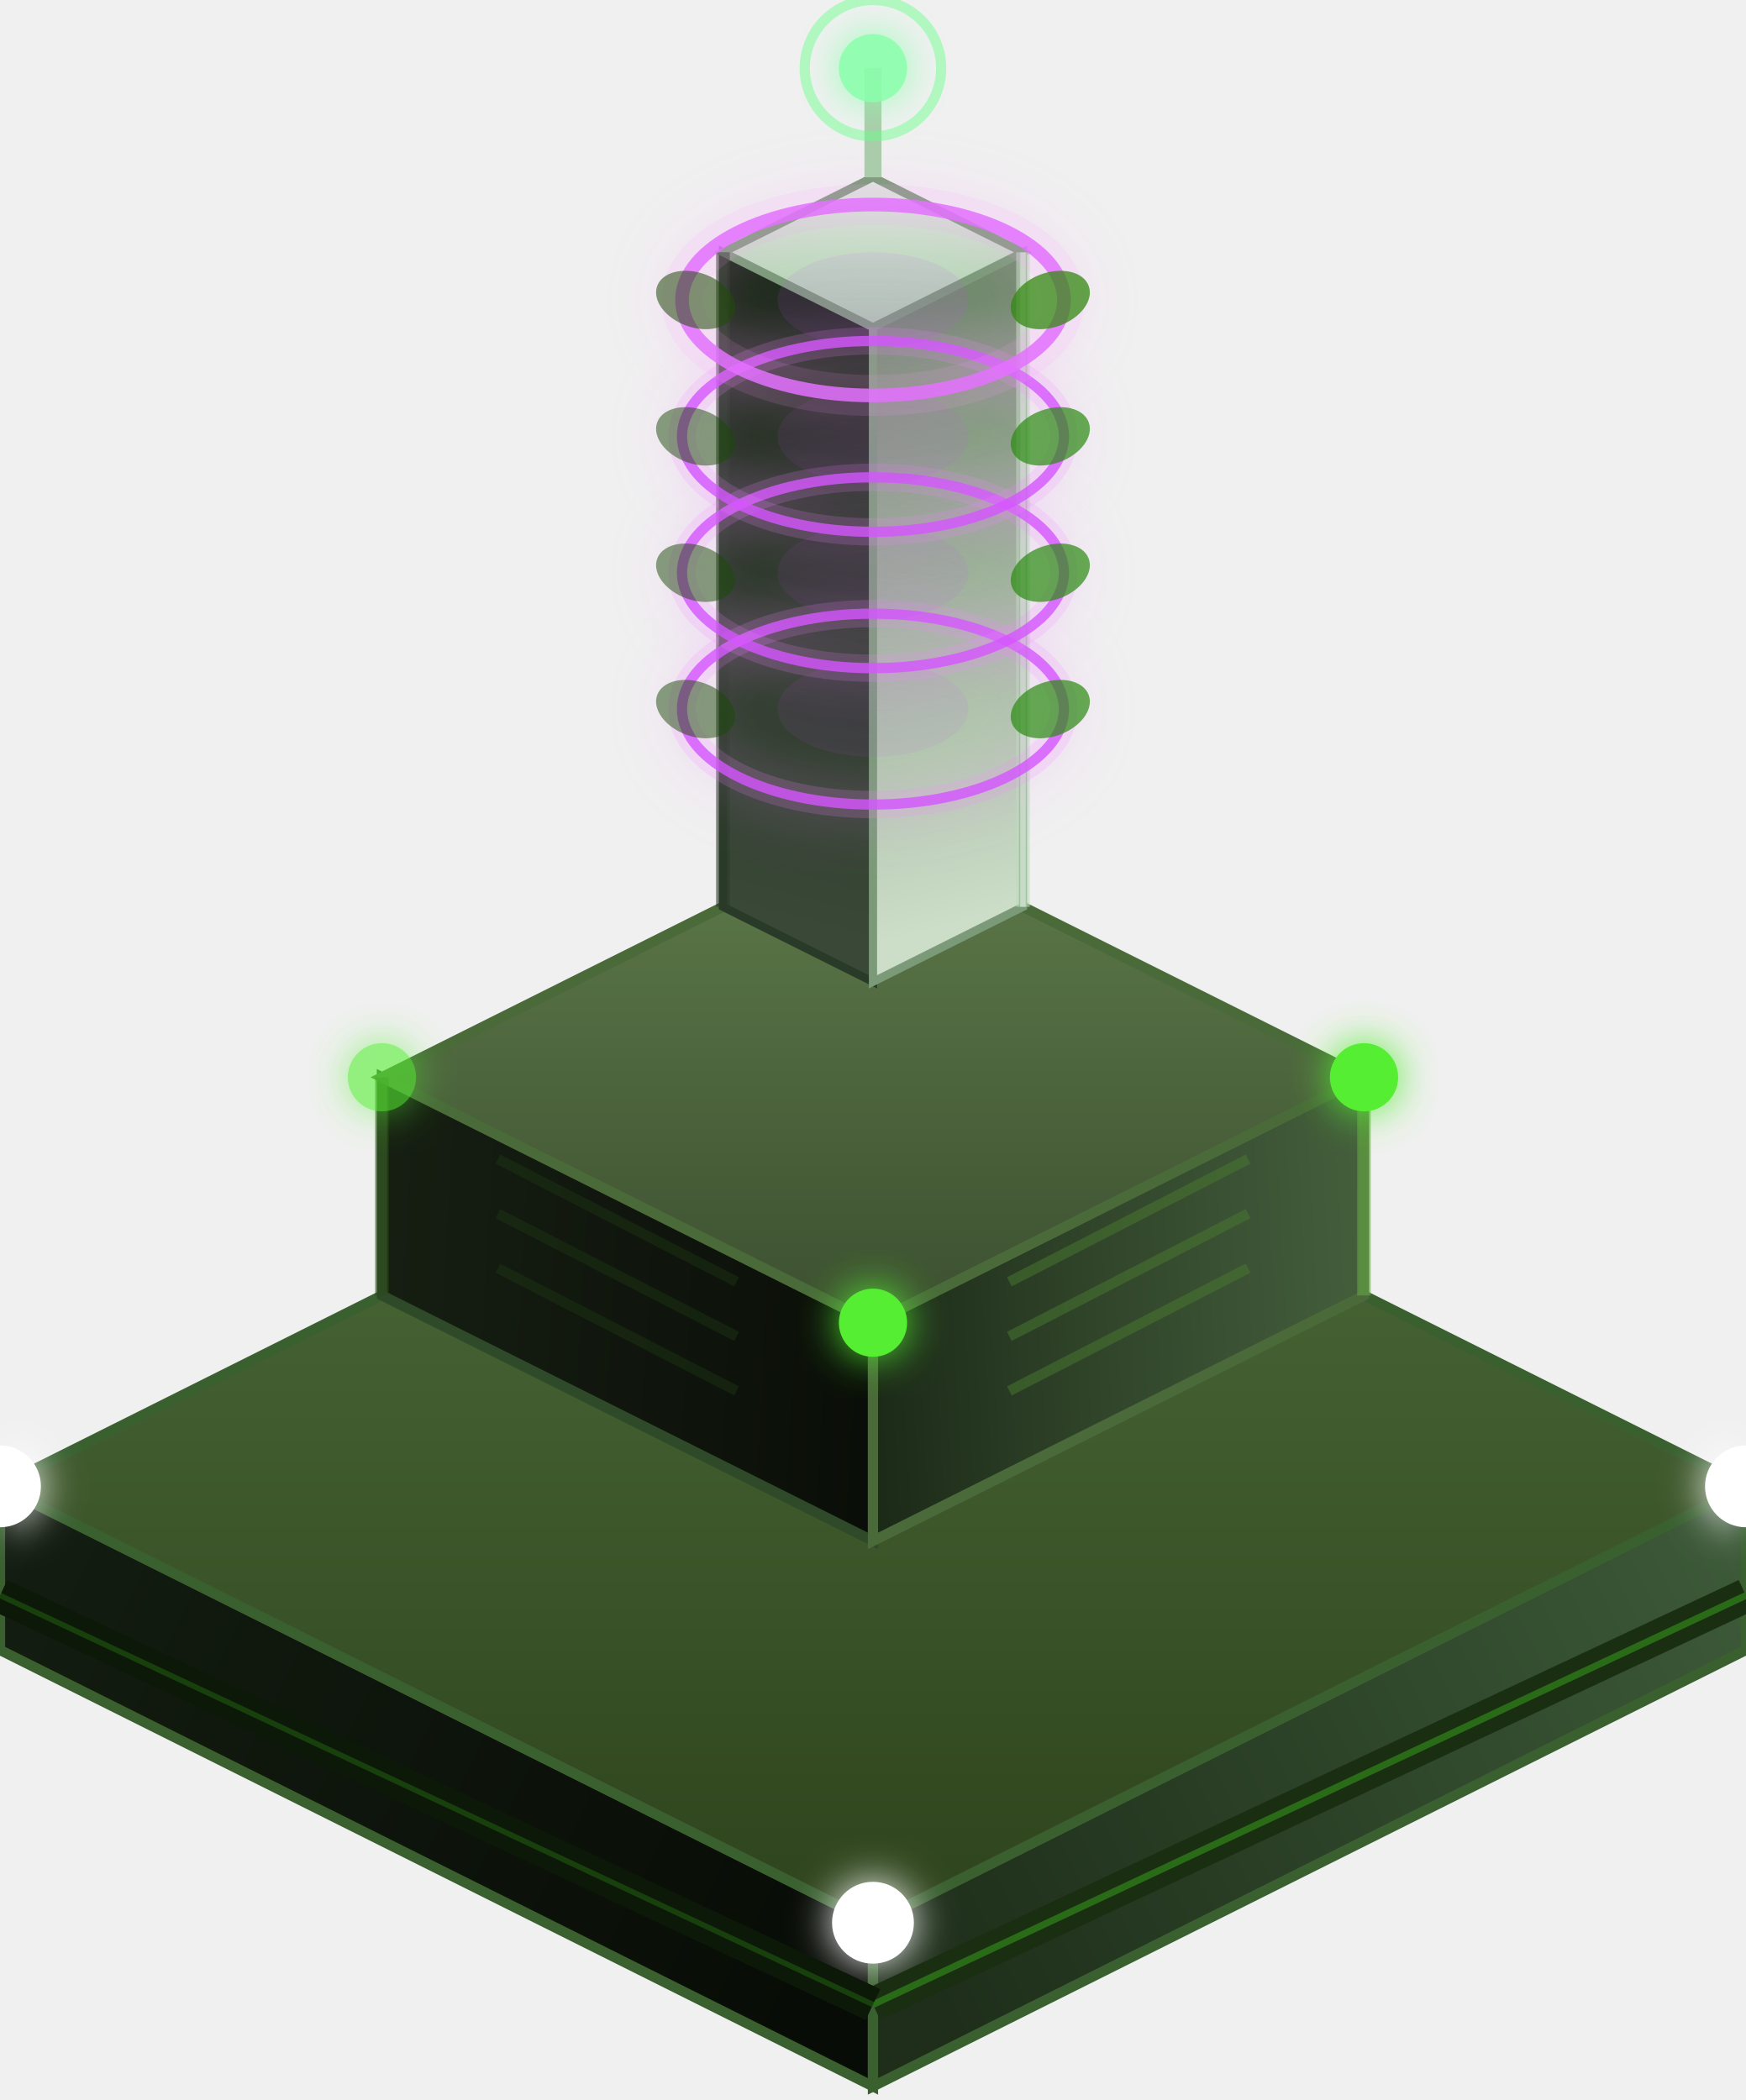
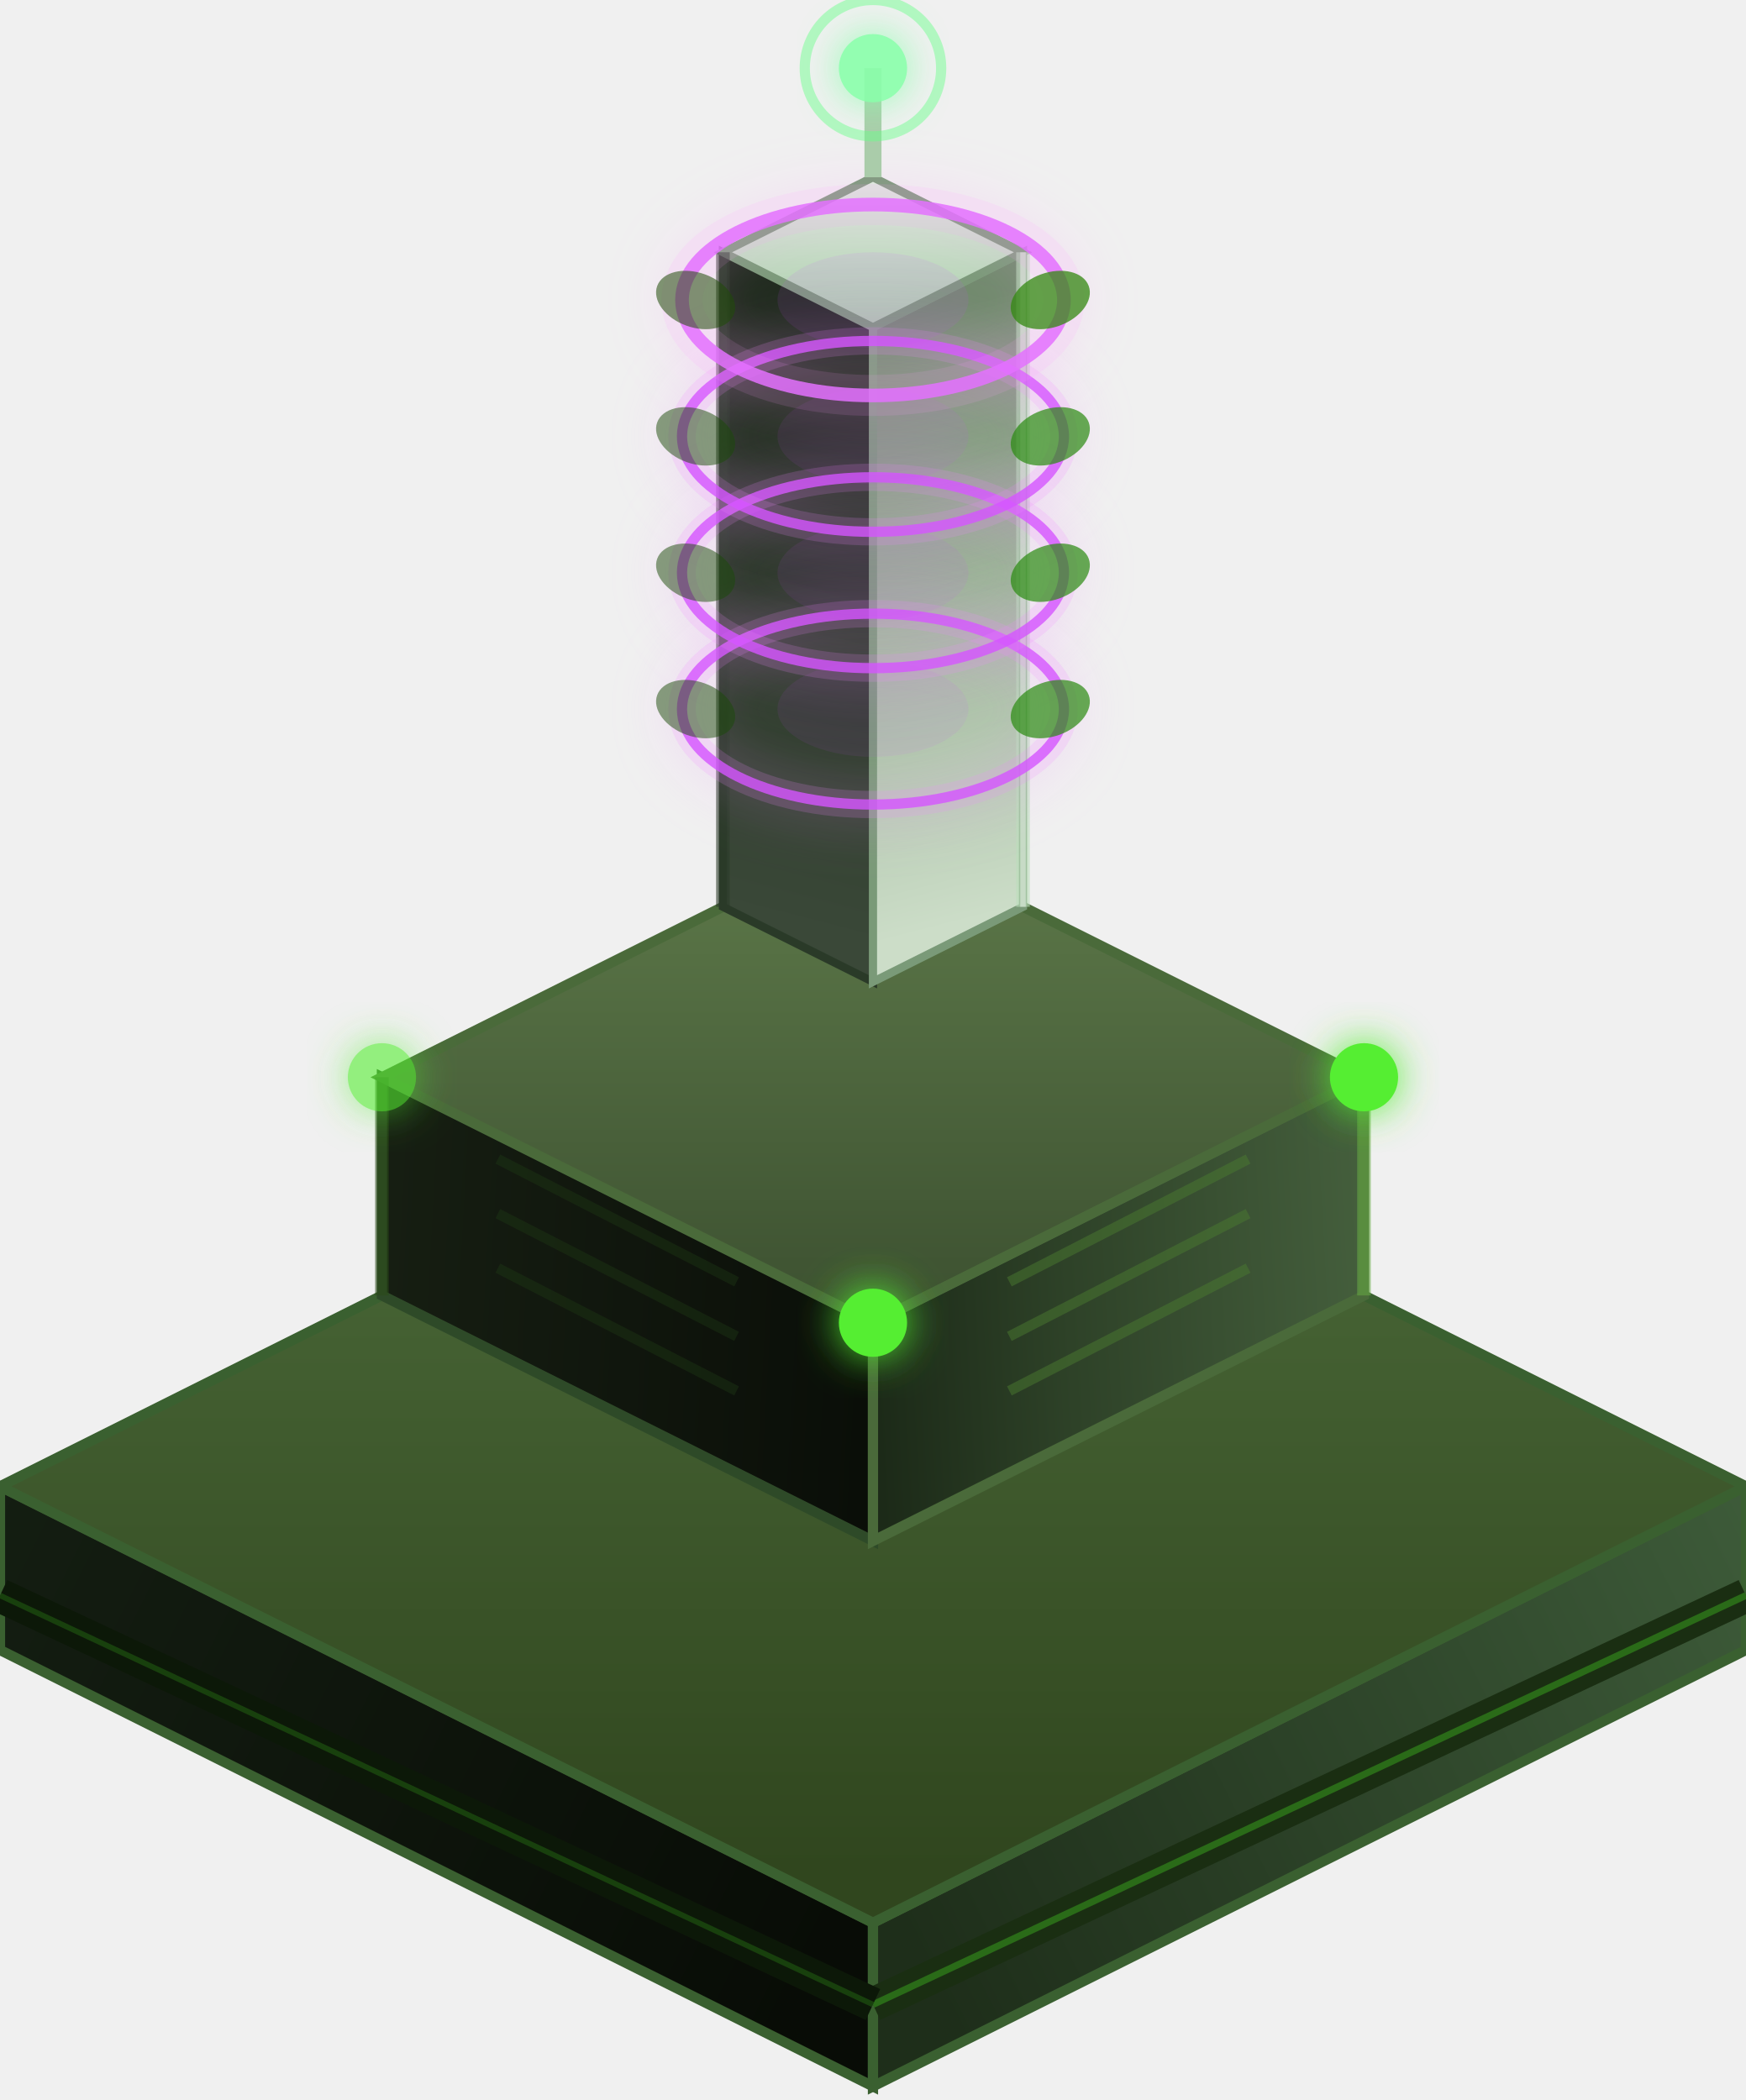
<svg xmlns="http://www.w3.org/2000/svg" viewBox="-128 -178 256 308" width="256" height="308">
  <defs>
    <linearGradient id="fR" gradientUnits="userSpaceOnUse" x1="128" y1="32" x2="0" y2="96">
      <stop offset="0%" stop-color="#3e5c3a" />
      <stop offset="100%" stop-color="#1e2e1a" />
    </linearGradient>
    <linearGradient id="fL" gradientUnits="userSpaceOnUse" x1="-128" y1="32" x2="0" y2="96">
      <stop offset="0%" stop-color="#141e12" />
      <stop offset="100%" stop-color="#080c06" />
    </linearGradient>
    <linearGradient id="fT" gradientUnits="userSpaceOnUse" x1="0" y1="-32" x2="0" y2="96">
      <stop offset="0%" stop-color="#50703e" />
      <stop offset="100%" stop-color="#30461e" />
    </linearGradient>
    <linearGradient id="bR" gradientUnits="userSpaceOnUse" x1="72" y1="4" x2="0" y2="8">
      <stop offset="0%" stop-color="#445e3c" />
      <stop offset="60%" stop-color="#2e4228" />
      <stop offset="100%" stop-color="#1c2a18" />
    </linearGradient>
    <linearGradient id="bL" gradientUnits="userSpaceOnUse" x1="-72" y1="4" x2="0" y2="8">
      <stop offset="0%" stop-color="#161e12" />
      <stop offset="100%" stop-color="#0a0e08" />
    </linearGradient>
    <linearGradient id="bT" gradientUnits="userSpaceOnUse" x1="0" y1="-64" x2="0" y2="8">
      <stop offset="0%" stop-color="#5e7a4a" />
      <stop offset="100%" stop-color="#3c5030" />
    </linearGradient>
    <linearGradient id="tR" gradientUnits="userSpaceOnUse" x1="22" y1="-53" x2="0" y2="-138">
      <stop offset="0%" stop-color="#ccddc8" />
      <stop offset="50%" stop-color="#a0b89c" />
      <stop offset="100%" stop-color="#708a6c" />
    </linearGradient>
    <linearGradient id="tL" gradientUnits="userSpaceOnUse" x1="-22" y1="-53" x2="0" y2="-138">
      <stop offset="0%" stop-color="#3a4838" />
      <stop offset="100%" stop-color="#1e2a1c" />
    </linearGradient>
    <linearGradient id="tTop" gradientUnits="userSpaceOnUse" x1="0" y1="-160" x2="0" y2="-138">
      <stop offset="0%" stop-color="#ddeedd" />
      <stop offset="100%" stop-color="#aaccaa" />
    </linearGradient>
    <filter id="glow" x="-60%" y="-60%" width="220%" height="220%">
      <feGaussianBlur stdDeviation="3" result="blur" />
      <feMerge>
        <feMergeNode in="blur" />
        <feMergeNode in="SourceGraphic" />
      </feMerge>
    </filter>
    <filter id="softglow" x="-80%" y="-80%" width="260%" height="260%">
      <feGaussianBlur stdDeviation="6" result="blur" />
      <feMerge>
        <feMergeNode in="blur" />
        <feMergeNode in="SourceGraphic" />
      </feMerge>
    </filter>
    <filter id="ringbloom" x="-100%" y="-100%" width="300%" height="300%">
      <feGaussianBlur stdDeviation="4" result="blur" />
      <feMerge>
        <feMergeNode in="blur" />
        <feMergeNode in="SourceGraphic" />
      </feMerge>
    </filter>
  </defs>
  <polygon points="-128,64 0,128 0,104 -128,40" fill="url(#fL)" stroke="#3a6030" stroke-width="1.5" />
  <polygon points="128,64 0,128 0,104 128,40" fill="url(#fR)" stroke="#3a6030" stroke-width="1.5" />
  <polygon points="0,-24 128,40 0,104 -128,40" fill="url(#fT)" stroke="#3a6030" stroke-width="1.5" />
  <g transform="translate(0, 8)">
-     <circle cx="128" cy="32" r="6" fill="#ffffff" filter="url(#glow)" />
-     <circle cx="-128" cy="32" r="6" fill="#ffffff" filter="url(#glow)" />
-     <circle cx="0" cy="96" r="6" fill="#ffffff" filter="url(#glow)" />
    <line x1="64" y1="64" x2="64" y2="88" stroke="#ffffff" stroke-width="4" stroke-linecap="round" filter="url(#glow)" />
    <line x1="-64" y1="64" x2="-64" y2="88" stroke="#ffffff" stroke-width="4" stroke-linecap="round" filter="url(#glow)" />
    <line x1="128" y1="48" x2="0" y2="108" stroke="#1a2e12" stroke-width="5" />
    <line x1="128" y1="48" x2="0" y2="108" stroke="#44cc22" stroke-width="1" opacity="0.38" />
    <line x1="-128" y1="48" x2="0" y2="108" stroke="#0c1808" stroke-width="5" />
    <line x1="-128" y1="48" x2="0" y2="108" stroke="#44cc22" stroke-width="0.8" opacity="0.22" />
    <polygon points="-72,4 0,40 0,8 -72,-28" fill="url(#bL)" stroke="#2e4a28" stroke-width="1.5" />
    <polygon points="72,4 0,40 0,8 72,-28" fill="url(#bR)" stroke="#4a6a3a" stroke-width="1.5" />
    <polygon points="0,-64 72,-28 0,8 -72,-28" fill="url(#bT)" stroke="#4a6a3a" stroke-width="1.5" />
    <line x1="72" y1="4" x2="72" y2="-28" stroke="#66aa44" stroke-width="2" opacity="0.55" />
    <line x1="55" y1="0" x2="20" y2="18" stroke="#4a7a30" stroke-width="1.5" opacity="0.5" />
    <line x1="55" y1="-8" x2="20" y2="10" stroke="#4a7a30" stroke-width="1.5" opacity="0.5" />
    <line x1="55" y1="-16" x2="20" y2="2" stroke="#4a7a30" stroke-width="1.5" opacity="0.5" />
    <line x1="-72" y1="4" x2="-72" y2="-28" stroke="#2a4a18" stroke-width="2" opacity="0.55" />
    <line x1="-55" y1="0" x2="-20" y2="18" stroke="#1e3a14" stroke-width="1.5" opacity="0.4" />
    <line x1="-55" y1="-8" x2="-20" y2="10" stroke="#1e3a14" stroke-width="1.5" opacity="0.4" />
    <line x1="-55" y1="-16" x2="-20" y2="2" stroke="#1e3a14" stroke-width="1.5" opacity="0.4" />
    <circle cx="72" cy="-28" r="5" fill="#55ee33" filter="url(#glow)" />
    <circle cx="-72" cy="-28" r="5" fill="#55ee33" filter="url(#glow)" opacity="0.6" />
    <circle cx="0" cy="8" r="5" fill="#55ee33" filter="url(#glow)" />
    <polygon points="-22,-53 0,-42 0,-138 -22,-149" fill="url(#tL)" stroke="#2a3a28" stroke-width="1.2" />
    <polygon points="22,-53 0,-42 0,-138 22,-149" fill="url(#tR)" stroke="#7a9a78" stroke-width="1.2" />
    <polygon points="0,-160 22,-149 0,-138 -22,-149" fill="url(#tTop)" stroke="#7a9a78" stroke-width="1.2" />
    <line x1="22" y1="-53" x2="22" y2="-149" stroke="#bbddbb" stroke-width="2" opacity="0.6" />
    <line x1="22" y1="-53" x2="22" y2="-149" stroke="#ffffff" stroke-width="0.8" opacity="0.4" />
    <line x1="-22" y1="-53" x2="-22" y2="-149" stroke="#2a3a28" stroke-width="2" opacity="0.6" />
    <ellipse cx="0" cy="-82" rx="28" ry="14" fill="none" stroke="#cc44ff" stroke-width="1.5" opacity="0.8" />
    <ellipse cx="0" cy="-82" rx="28" ry="14" fill="none" stroke="#ee88ff" stroke-width="4" opacity="0.25" filter="url(#ringbloom)" />
    <ellipse cx="0" cy="-82" rx="14" ry="7" fill="#cc44ff" opacity="0.08" />
    <ellipse cx="0" cy="-102" rx="28" ry="14" fill="none" stroke="#cc44ff" stroke-width="1.5" opacity="0.8" />
    <ellipse cx="0" cy="-102" rx="28" ry="14" fill="none" stroke="#ee88ff" stroke-width="4" opacity="0.25" filter="url(#ringbloom)" />
    <ellipse cx="0" cy="-102" rx="14" ry="7" fill="#cc44ff" opacity="0.08" />
    <ellipse cx="0" cy="-122" rx="28" ry="14" fill="none" stroke="#cc44ff" stroke-width="1.5" opacity="0.8" />
    <ellipse cx="0" cy="-122" rx="28" ry="14" fill="none" stroke="#ee88ff" stroke-width="4" opacity="0.25" filter="url(#ringbloom)" />
    <ellipse cx="0" cy="-122" rx="14" ry="7" fill="#cc44ff" opacity="0.08" />
    <ellipse cx="0" cy="-142" rx="28" ry="14" fill="none" stroke="#dd66ff" stroke-width="2" opacity="0.85" />
    <ellipse cx="0" cy="-142" rx="28" ry="14" fill="none" stroke="#ff99ff" stroke-width="6" opacity="0.2" filter="url(#ringbloom)" />
    <ellipse cx="0" cy="-142" rx="14" ry="7" fill="#cc44ff" opacity="0.1" />
    <ellipse cx="26" cy="-82" rx="6" ry="4" fill="#2a8a10" opacity="0.7" transform="rotate(-20,26,-82)" />
    <ellipse cx="26" cy="-102" rx="6" ry="4" fill="#2a8a10" opacity="0.7" transform="rotate(-20,26,-102)" />
    <ellipse cx="26" cy="-122" rx="6" ry="4" fill="#2a8a10" opacity="0.7" transform="rotate(-20,26,-122)" />
    <ellipse cx="26" cy="-142" rx="6" ry="4" fill="#338810" opacity="0.75" transform="rotate(-20,26,-142)" />
    <ellipse cx="-26" cy="-82" rx="6" ry="4" fill="#1a4a08" opacity="0.5" transform="rotate(20,-26,-82)" />
    <ellipse cx="-26" cy="-102" rx="6" ry="4" fill="#1a4a08" opacity="0.5" transform="rotate(20,-26,-102)" />
    <ellipse cx="-26" cy="-122" rx="6" ry="4" fill="#1a4a08" opacity="0.5" transform="rotate(20,-26,-122)" />
    <ellipse cx="-26" cy="-142" rx="6" ry="4" fill="#1f4a08" opacity="0.55" transform="rotate(20,-26,-142)" />
    <line x1="0" y1="-160" x2="0" y2="-176" stroke="#aaccaa" stroke-width="2.5" />
    <circle cx="0" cy="-176" r="5" fill="#88ffaa" opacity="0.9" filter="url(#glow)" />
    <circle cx="0" cy="-176" r="10" fill="none" stroke="#66ff88" stroke-width="1.5" opacity="0.45" />
  </g>
</svg>
